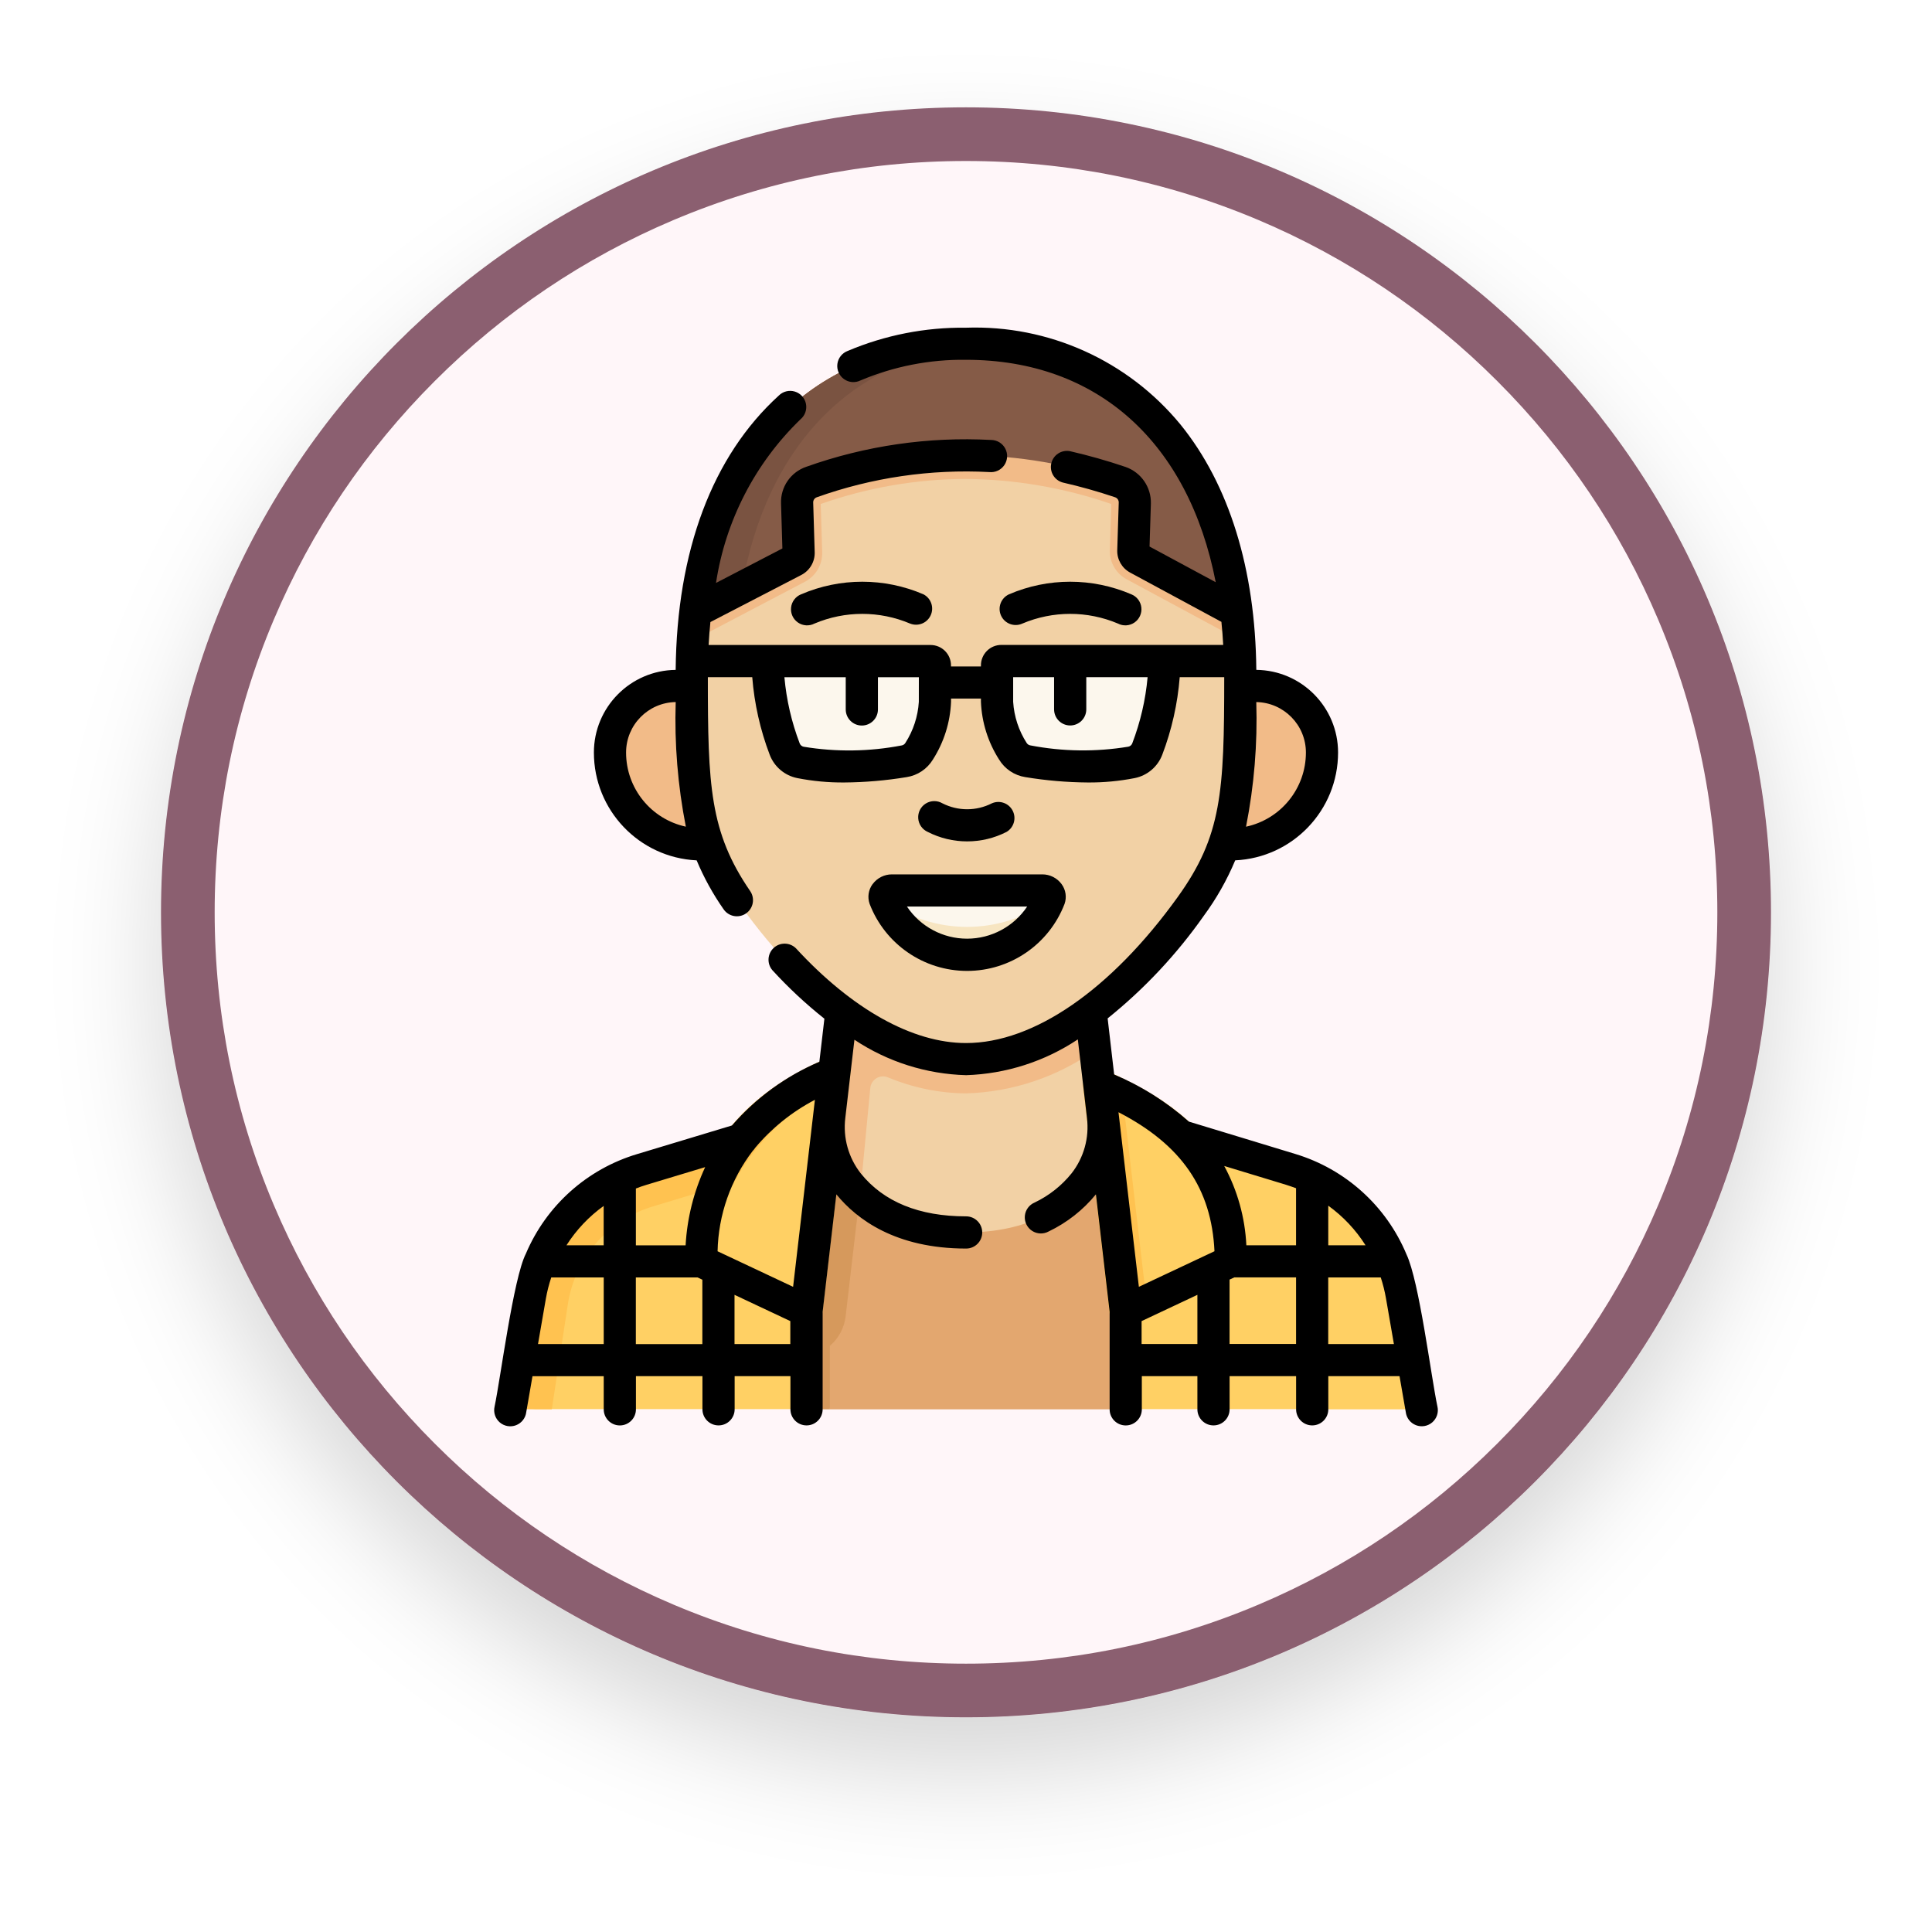
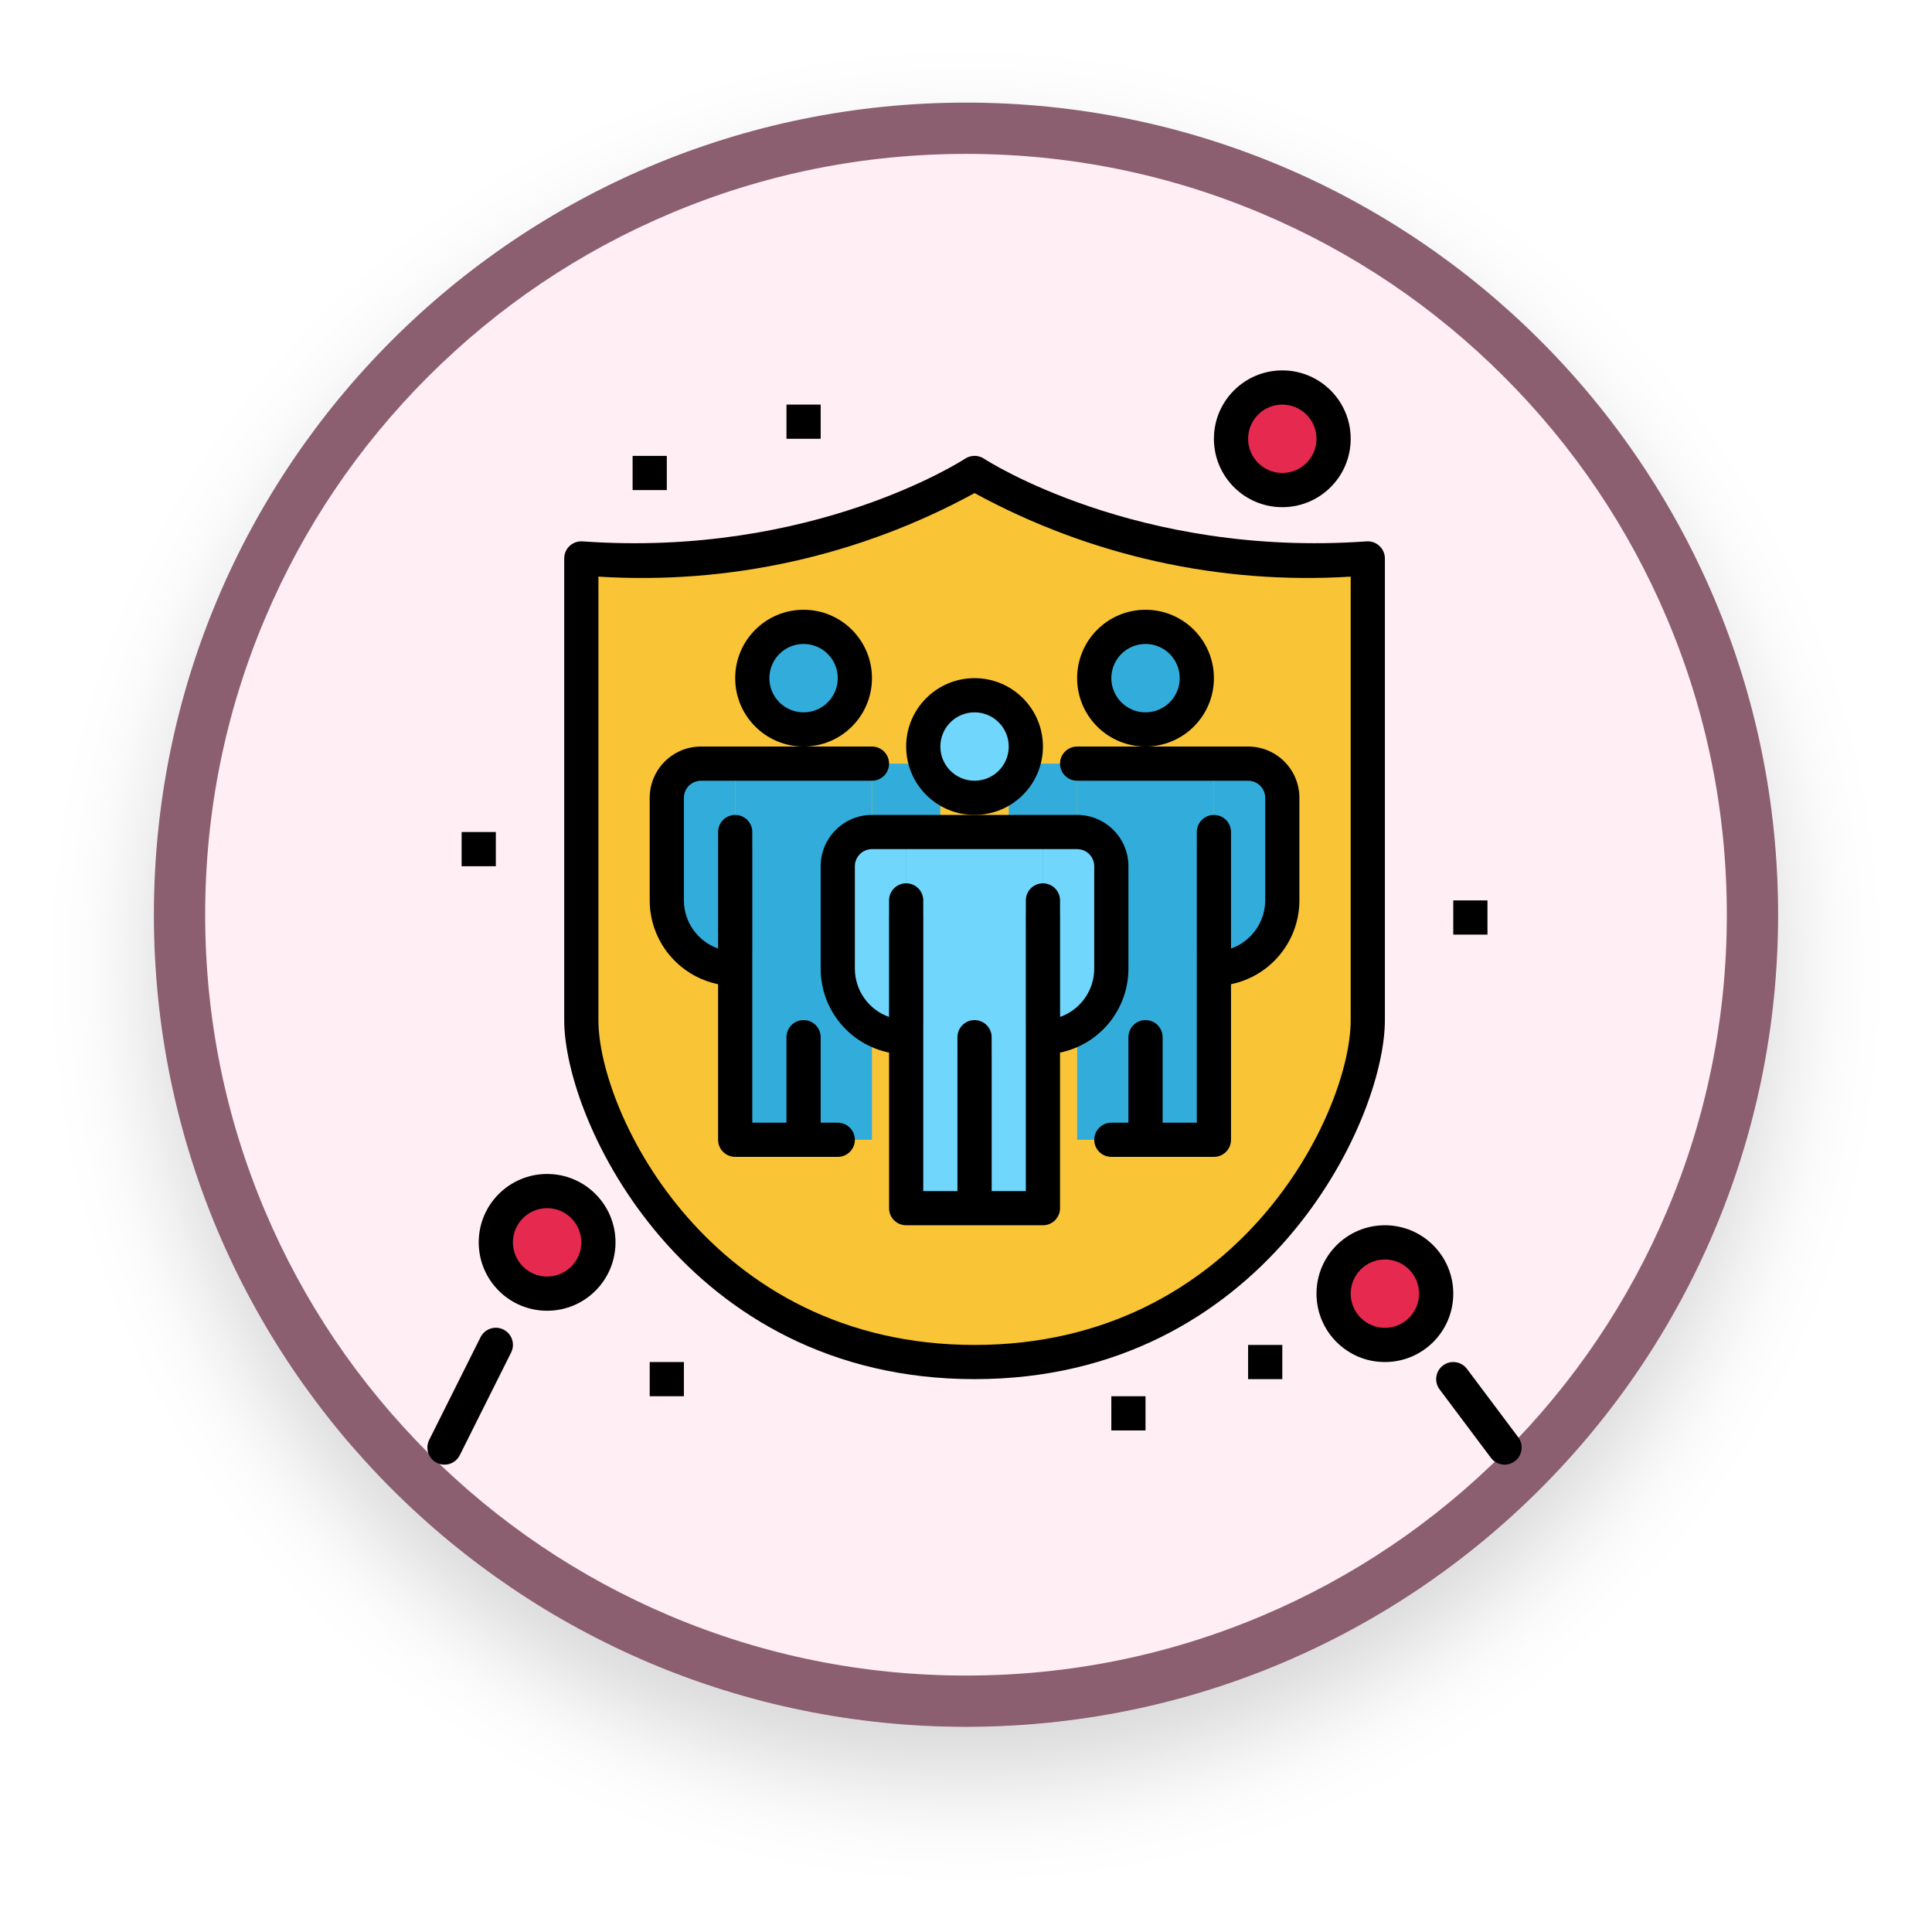
- <svg xmlns="http://www.w3.org/2000/svg" width="108" height="108" viewBox="0 0 108 108">
+ <svg xmlns="http://www.w3.org/2000/svg" width="113" height="113" viewBox="0 0 113 113">
  <defs>
-     <filter id="Path_904820" x="0" y="0" width="108" height="108" filterUnits="userSpaceOnUse">
+     <filter id="Path_982547" x="0" y="0" width="113" height="113" filterUnits="userSpaceOnUse">
      <feOffset dy="3" input="SourceAlpha" />
      <feGaussianBlur stdDeviation="3" result="blur" />
      <feFlood flood-opacity="0.161" />
      <feComposite operator="in" in2="blur" />
      <feComposite in="SourceGraphic" />
    </filter>
  </defs>
-   <g id="Group_1203512" data-name="Group 1203512" transform="translate(-619.477 -462)">
-     <g id="Group_1202939" data-name="Group 1202939">
-       <g id="Group_1177315" data-name="Group 1177315" transform="translate(628.477 468)">
-         <g id="Group_1173585" data-name="Group 1173585" transform="translate(0 0)">
-           <g id="Group_1173428" data-name="Group 1173428" transform="translate(0)">
-             <g id="Group_1171958" data-name="Group 1171958">
-               <g id="Group_1167341" data-name="Group 1167341">
-                 <g id="Group_1166792" data-name="Group 1166792">
-                   <g transform="matrix(1, 0, 0, 1, -9, -6)" filter="url(#Path_904820)">
-                     <g id="Path_904820-2" data-name="Path 904820" transform="translate(9 6)" fill="#fff6f9">
-                       <path d="M 45 88.5 C 39.127 88.5 33.43 87.35 28.068 85.082 C 22.889 82.891 18.236 79.755 14.241 75.759 C 10.245 71.764 7.109 67.111 4.918 61.932 C 2.65 56.57 1.5 50.873 1.5 45 C 1.5 39.127 2.65 33.43 4.918 28.068 C 7.109 22.889 10.245 18.236 14.241 14.241 C 18.236 10.245 22.889 7.109 28.068 4.918 C 33.43 2.65 39.127 1.5 45 1.5 C 50.873 1.5 56.57 2.65 61.932 4.918 C 67.111 7.109 71.764 10.245 75.759 14.241 C 79.755 18.236 82.891 22.889 85.082 28.068 C 87.35 33.43 88.5 39.127 88.5 45 C 88.5 50.873 87.35 56.57 85.082 61.932 C 82.891 67.111 79.755 71.764 75.759 75.759 C 71.764 79.755 67.111 82.891 61.932 85.082 C 56.57 87.35 50.873 88.5 45 88.5 Z" stroke="none" />
-                       <path d="M 45 3 C 39.329 3 33.829 4.11 28.653 6.299 C 23.652 8.415 19.16 11.443 15.302 15.302 C 11.443 19.16 8.415 23.652 6.299 28.653 C 4.11 33.829 3 39.329 3 45 C 3 50.671 4.11 56.171 6.299 61.347 C 8.415 66.348 11.443 70.84 15.302 74.698 C 19.16 78.557 23.652 81.585 28.653 83.701 C 33.829 85.89 39.329 87 45 87 C 50.671 87 56.171 85.89 61.347 83.701 C 66.348 81.585 70.84 78.557 74.698 74.698 C 78.557 70.84 81.585 66.348 83.701 61.347 C 85.89 56.171 87 50.671 87 45 C 87 39.329 85.89 33.829 83.701 28.653 C 81.585 23.652 78.557 19.16 74.698 15.302 C 70.84 11.443 66.348 8.415 61.347 6.299 C 56.171 4.11 50.671 3 45 3 M 45 -7.62939453125e-06 C 69.853 -7.62939453125e-06 90 20.147 90 45 C 90 69.853 69.853 90 45 90 C 20.147 90 0 69.853 0 45 C 0 20.147 20.147 -7.62939453125e-06 45 -7.62939453125e-06 Z" stroke="none" fill="#8b5e6f" />
+   <g id="Group_1204639" data-name="Group 1204639" transform="translate(-272 -3840.336)">
+     <g id="Group_1204638" data-name="Group 1204638">
+       <g id="Group_1204637" data-name="Group 1204637">
+         <g id="Group_1204076" data-name="Group 1204076">
+           <g id="Group_1203962" data-name="Group 1203962" transform="translate(0 1899.461)">
+             <g id="Group_1203498" data-name="Group 1203498" transform="translate(0 -197.72)">
+               <g id="Group_1202589" data-name="Group 1202589" transform="translate(281 2144.596)">
+                 <g id="Group_1172010" data-name="Group 1172010" transform="translate(0)">
+                   <g id="Group_1171046" data-name="Group 1171046">
+                     <g id="Group_1148525" data-name="Group 1148525">
+                       <g transform="matrix(1, 0, 0, 1, -9, -6)" filter="url(#Path_982547)">
+                         <g id="Path_982547-2" data-name="Path 982547" transform="translate(9 6)" fill="#ffeef4">
+                           <path d="M 47.5 93.5 C 41.289 93.5 35.265 92.284 29.595 89.886 C 24.118 87.569 19.198 84.252 14.973 80.027 C 10.748 75.802 7.431 70.882 5.114 65.405 C 2.716 59.735 1.5 53.711 1.5 47.5 C 1.5 41.289 2.716 35.265 5.114 29.595 C 7.431 24.118 10.748 19.198 14.973 14.973 C 19.198 10.748 24.118 7.431 29.595 5.114 C 35.265 2.716 41.289 1.5 47.5 1.5 C 53.711 1.5 59.735 2.716 65.405 5.114 C 70.882 7.431 75.802 10.748 80.027 14.973 C 84.252 19.198 87.569 24.118 89.886 29.595 C 92.284 35.265 93.5 41.289 93.5 47.5 C 93.5 53.711 92.284 59.735 89.886 65.405 C 87.569 70.882 84.252 75.802 80.027 80.027 C 75.802 84.252 70.882 87.569 65.405 89.886 C 59.735 92.284 53.711 93.5 47.5 93.5 Z" stroke="none" />
+                           <path d="M 47.5 3 C 41.491 3 35.664 4.176 30.18 6.496 C 24.881 8.737 20.122 11.946 16.034 16.034 C 11.946 20.122 8.737 24.881 6.496 30.18 C 4.176 35.664 3 41.491 3 47.5 C 3 53.509 4.176 59.336 6.496 64.82 C 8.737 70.119 11.946 74.878 16.034 78.966 C 20.122 83.054 24.881 86.263 30.18 88.504 C 35.664 90.824 41.491 92 47.5 92 C 53.509 92 59.336 90.824 64.82 88.504 C 70.119 86.263 74.878 83.054 78.966 78.966 C 83.054 74.878 86.263 70.119 88.504 64.82 C 90.824 59.336 92 53.509 92 47.5 C 92 41.491 90.824 35.664 88.504 30.18 C 86.263 24.881 83.054 20.122 78.966 16.034 C 74.878 11.946 70.119 8.737 64.82 6.496 C 59.336 4.176 53.509 3 47.5 3 M 47.5 0 C 73.734 0 95 21.266 95 47.5 C 95 73.734 73.734 95 47.5 95 C 21.266 95 0 73.734 0 47.5 C 0 21.266 21.266 0 47.5 0 Z" stroke="none" fill="#8b5e6f" />
+                         </g>
+                       </g>
                    </g>
                  </g>
                </g>
              </g>
            </g>
          </g>
-         </g>
-       </g>
-       <g id="man_3770496" transform="translate(611.112 480.319)">
-         <g id="Group_1203491" data-name="Group 1203491" transform="translate(36.768 0.899)">
-           <path id="Path_1044055" data-name="Path 1044055" d="M90.875,382.887h5.216l-.321-1.852-.894-.847.582-.95-.469-2.708a9.014,9.014,0,0,0-.237-1.014c-.124-.421-1.041-.516-1.223-.909-.09-.2.575-.7.472-.889a8.983,8.983,0,0,0-3.126-3.291c-.31-.193-.683.458-1.018.3-.269-.124-.5-1.061-.78-1.158q-.156-.054-.314-.1L78.43,366.327H62.945L52.5,369.478q-.167.051-.332.107c-.279.1-.785,1.454-1.05,1.575-.333.153-.42-.924-.728-.733a8.981,8.981,0,0,0-3.14,3.291c-.12.216.594.667.492.894-.165.365-1.131.515-1.247.9a9.031,9.031,0,0,0-.241,1.028l-.467,2.694.708.9-1.02.894-.078.448a1.2,1.2,0,0,0,1.181,1.4h3.792l.9-.924.9.924h3.719l.9-.924.9.924H61.7l6.674-1.75,11.167,1.75h4.017l.934-1.108.864,1.108h3.719l.864-1.108Z" transform="translate(-45.026 -323.323)" fill="#ffd064" />
-           <path id="Path_1044056" data-name="Path 1044056" d="M182.246,380.312l-.676-14.736h17.841v16.65H182.881Z" transform="translate(-164.893 -322.662)" fill="#e3a76f" />
-           <path id="Path_1044057" data-name="Path 1044057" d="M185.1,365.58l-1.336,11.436a2.558,2.558,0,0,1-.882,1.665v3.549h-1.311V365.58Z" transform="translate(-164.894 -322.665)" fill="#d6995c" />
-           <path id="Path_1044058" data-name="Path 1044058" d="M65.6,366.33l-4.942,2.157-10.139,3.058a6.783,6.783,0,0,0-4.744,5.369l-.913,5.974H42.774c-.743,0-.109-.67.018-1.4l.078-.448,1.02-.866-.708-.932.467-2.694a9.02,9.02,0,0,1,.24-1.027c.078-.264,1.065-.678,1.167-.932.14-.351-.594-.538-.413-.866a8.978,8.978,0,0,1,3.14-3.291c.254-.157.609.711.88.579.32-.155.558-1.3.9-1.421q.164-.057.332-.107l10.443-3.151Z" transform="translate(-42.419 -323.325)" fill="#ffc250" />
-           <path id="Path_1044059" data-name="Path 1044059" d="M210.566,309.128l2.243,3.321.409,3.7a5.073,5.073,0,0,1-1.057,3.764c-1.075,1.339-3.047,2.74-6.59,2.74a8.345,8.345,0,0,1-5.928-2.029c-.251-.233-.248-1.105-.439-1.343-.848-1.055.251-3.958.408-5.3l-.908-4.855Z" transform="translate(-179.974 -272.979)" fill="#f2d1a5" />
-           <path id="Path_1044060" data-name="Path 1044060" d="M206.82,312.451l-.367-3.321H192.714l-.369,3.322h0l-.411,3.7a5.082,5.082,0,0,0,1.057,3.767,6.68,6.68,0,0,0,.663.71l.577-6.045a.717.717,0,0,1,.979-.6,11.558,11.558,0,0,0,4.371.9,13.1,13.1,0,0,0,7.239-2.434Z" transform="translate(-173.984 -272.981)" fill="#f2bb88" />
-           <path id="Path_1044061" data-name="Path 1044061" d="M95.07,175.955a5.127,5.127,0,0,1-5.119-5.135,3.717,3.717,0,0,1,3.711-3.723H126.04a3.717,3.717,0,0,1,3.711,3.723,5.127,5.127,0,0,1-5.119,5.135Z" transform="translate(-84.254 -147.97)" fill="#f2bb88" />
-           <path id="Path_1044062" data-name="Path 1044062" d="M128.065,26.041c0-11.184,5.67-18.541,15.333-18.541s15.333,7.357,15.333,18.541c0,6.513-.126,9.238-2.777,12.92-3.656,5.078-8.21,8.526-12.556,8.526s-8.9-3.449-12.556-8.526C128.191,35.279,128.065,32.554,128.065,26.041Z" transform="translate(-117.801 -7.5)" fill="#f2d1a5" />
-           <path id="Path_1044063" data-name="Path 1044063" d="M159.114,24.054l-6.287-3.389a1.782,1.782,0,0,1-.943-1.64l.079-2.571a25.593,25.593,0,0,0-8.181-1.4,24.694,24.694,0,0,0-8.06,1.4l.082,2.7a1.807,1.807,0,0,1-.966,1.649l-6.267,3.287c.63-10.074,6.186-16.58,15.272-16.58S158.475,13.994,159.114,24.054Z" transform="translate(-118.246 -7.5)" fill="#f2bb88" />
-           <path id="Path_1044064" data-name="Path 1044064" d="M160,22.48l-5.518-2.975a.477.477,0,0,1-.252-.436l.083-2.661a1.2,1.2,0,0,0-.813-1.173,25.608,25.608,0,0,0-17.265,0,1.2,1.2,0,0,0-.8,1.169l.084,2.783a.48.48,0,0,1-.258.441l-5.517,2.893C130.827,13.338,136.267,7.5,144.873,7.5S158.9,13.322,160,22.48Z" transform="translate(-119.276 -7.5)" fill="#855b47" />
-           <path id="Path_1044065" data-name="Path 1044065" d="M146.071,7.54c-7.494.493-12.363,5.644-13.736,13.617l-2.595,1.36C130.827,13.338,136.267,7.5,144.873,7.5,145.279,7.5,145.679,7.513,146.071,7.54Z" transform="translate(-119.276 -7.5)" fill="#7a5341" />
-           <g id="Group_1203486" data-name="Group 1203486" transform="translate(14.511 17.737)">
-             <path id="Path_1044066" data-name="Path 1044066" d="M163.5,155.5h9.108a.24.24,0,0,1,.24.24v2.037a5.66,5.66,0,0,1-.883,2.762,1.2,1.2,0,0,1-.838.561,16.509,16.509,0,0,1-5.8.065,1.2,1.2,0,0,1-.88-.745A14.311,14.311,0,0,1,163.5,155.5Z" transform="translate(-163.501 -155.5)" fill="#fcf7ed" />
-             <path id="Path_1044067" data-name="Path 1044067" d="M279.849,155.5h-9.108a.24.24,0,0,0-.24.24v2.037a5.66,5.66,0,0,0,.883,2.762,1.2,1.2,0,0,0,.838.561,16.509,16.509,0,0,0,5.8.065,1.2,1.2,0,0,0,.88-.745A14.315,14.315,0,0,0,279.849,155.5Z" transform="translate(-257.677 -155.5)" fill="#fcf7ed" />
+           <g id="_25-herd_immunity" data-name="25-herd immunity" transform="translate(297 3862)">
+             <path id="Path_1045409" data-name="Path 1045409" d="M32,58c16,0,23-14,23-20V11C41,12,32,6,32,6s-9,6-23,5V38C9,44,16,58,32,58Z" fill="#fac437" />
+             <g id="Group_1204075" data-name="Group 1204075">
+               <path id="Path_1045410" data-name="Path 1045410" d="M38,23h8V45H38Z" fill="#32addb" />
+               <path id="Path_1045411" data-name="Path 1045411" d="M36,23a2,2,0,0,0-2,2v6a4,4,0,0,0,4,4V23Z" fill="#32addb" />
+               <path id="Path_1045412" data-name="Path 1045412" d="M46,23V35a4,4,0,0,0,4-4V25a2,2,0,0,0-2-2Z" fill="#32addb" />
+               <circle id="Ellipse_12734" data-name="Ellipse 12734" cx="3" cy="3" r="3" transform="translate(39 15)" fill="#32addb" />
+             </g>
+             <path id="Path_1045413" data-name="Path 1045413" d="M42,45a1,1,0,0,1-1-1V39a1,1,0,0,1,2,0v5A1,1,0,0,1,42,45Z" fill="#3297c9" />
+             <path id="Path_1045414" data-name="Path 1045414" d="M38,35a1,1,0,0,1-1-1V28a1,1,0,0,1,2,0v6A1,1,0,0,1,38,35Z" fill="#3297c9" />
+             <path id="Path_1045415" data-name="Path 1045415" d="M46,35a1,1,0,0,1-1-1V28a1,1,0,0,1,2,0v6A1,1,0,0,1,46,35Z" fill="#3297c9" />
+             <path id="Path_1045416" data-name="Path 1045416" d="M18,23h8V45H18Z" fill="#32addb" />
+             <path id="Path_1045417" data-name="Path 1045417" d="M16,23a2,2,0,0,0-2,2v6a4,4,0,0,0,4,4V23Z" fill="#32addb" />
+             <path id="Path_1045418" data-name="Path 1045418" d="M26,23V35a4,4,0,0,0,4-4V25a2,2,0,0,0-2-2Z" fill="#32addb" />
+             <circle id="Ellipse_12735" data-name="Ellipse 12735" cx="3" cy="3" r="3" transform="translate(19 15)" fill="#32addb" />
+             <path id="Path_1045419" data-name="Path 1045419" d="M22,45a1,1,0,0,1-1-1V39a1,1,0,0,1,2,0v5A1,1,0,0,1,22,45Z" fill="#3297c9" />
+             <path id="Path_1045420" data-name="Path 1045420" d="M18,35a1,1,0,0,1-1-1V28a1,1,0,0,1,2,0v6A1,1,0,0,1,18,35Z" fill="#3297c9" />
+             <path id="Path_1045421" data-name="Path 1045421" d="M26,35a1,1,0,0,1-1-1V28a1,1,0,0,1,2,0v6A1,1,0,0,1,26,35Z" fill="#3297c9" />
+             <circle id="Ellipse_12736" data-name="Ellipse 12736" cx="3" cy="3" r="3" transform="translate(53 51)" fill="#e6294f" />
+             <circle id="Ellipse_12737" data-name="Ellipse 12737" cx="3" cy="3" r="3" transform="translate(47 1)" fill="#e6294f" />
+             <circle id="Ellipse_12738" data-name="Ellipse 12738" cx="3" cy="3" r="3" transform="translate(4 48)" fill="#e6294f" />
+             <path id="Path_1045422" data-name="Path 1045422" d="M28,27h8V49H28Z" fill="#71d6fc" />
+             <path id="Path_1045423" data-name="Path 1045423" d="M26,27a2,2,0,0,0-2,2v6a4,4,0,0,0,4,4V27Z" fill="#71d6fc" />
+             <path id="Path_1045424" data-name="Path 1045424" d="M36,27V39a4,4,0,0,0,4-4V29a2,2,0,0,0-2-2Z" fill="#71d6fc" />
+             <circle id="Ellipse_12739" data-name="Ellipse 12739" cx="3" cy="3" r="3" transform="translate(29 19)" fill="#71d6fc" />
+             <path id="Path_1045425" data-name="Path 1045425" d="M32,49a1,1,0,0,1-1-1V40a1,1,0,0,1,2,0v8A1,1,0,0,1,32,49Z" fill="#32addb" />
+             <path id="Path_1045426" data-name="Path 1045426" d="M28,39a1,1,0,0,1-1-1V32a1,1,0,0,1,2,0v6A1,1,0,0,1,28,39Z" fill="#32addb" />
+             <path id="Path_1045427" data-name="Path 1045427" d="M36,39a1,1,0,0,1-1-1V32a1,1,0,0,1,2,0v6A1,1,0,0,1,36,39Z" fill="#32addb" />
+             <path id="Path_1045428" data-name="Path 1045428" d="M56,38V11a1,1,0,0,0-.318-.731A.987.987,0,0,0,54.929,10c-13.464.958-22.288-4.778-22.375-4.836a1.009,1.009,0,0,0-1.108,0c-.087.059-8.911,5.8-22.374,4.836A1,1,0,0,0,8,11V38c0,5.978,7.139,21,24,21S56,43.978,56,38ZM32,57C16.545,57,10,43.408,10,38V12.062A40.565,40.565,0,0,0,32,7.176a40.644,40.644,0,0,0,22,4.886V38C54,43.408,47.456,57,32,57Z" />
+             <path id="Path_1045429" data-name="Path 1045429" d="M41,35V29a3,3,0,0,0-3-3H26a3,3,0,0,0-3,3v6a5.009,5.009,0,0,0,4,4.9V49a1,1,0,0,0,1,1h8a1,1,0,0,0,1-1V39.9A5.009,5.009,0,0,0,41,35Zm-6-4V48H33V39a1,1,0,0,0-2,0v9H29V31a1,1,0,0,0-2,0v6.816A3,3,0,0,1,25,35V29a1,1,0,0,1,1-1H38a1,1,0,0,1,1,1v6a3,3,0,0,1-2,2.816V31a1,1,0,0,0-2,0Z" />
+             <path id="Path_1045430" data-name="Path 1045430" d="M36,22a4,4,0,1,0-4,4A4,4,0,0,0,36,22Zm-4,2a2,2,0,1,1,2-2A2,2,0,0,1,32,24Z" />
+             <path id="Path_1045431" data-name="Path 1045431" d="M24,44H23V39a1,1,0,0,0-2,0v5H19V27a1,1,0,0,0-2,0v6.816A3,3,0,0,1,15,31V25a1,1,0,0,1,1-1H26a1,1,0,0,0,0-2H16a3,3,0,0,0-3,3v6a5.009,5.009,0,0,0,4,4.9V45a1,1,0,0,0,1,1h6a1,1,0,0,0,0-2Z" />
+             <path id="Path_1045432" data-name="Path 1045432" d="M26,18a4,4,0,1,0-4,4A4,4,0,0,0,26,18Zm-4,2a2,2,0,1,1,2-2A2,2,0,0,1,22,20Z" />
+             <path id="Path_1045433" data-name="Path 1045433" d="M48,22H38a1,1,0,0,0,0,2H48a1,1,0,0,1,1,1v6a3,3,0,0,1-2,2.816V27a1,1,0,0,0-2,0V44H43V39a1,1,0,0,0-2,0v5H40a1,1,0,0,0,0,2h6a1,1,0,0,0,1-1V35.9A5.009,5.009,0,0,0,51,31V25a3,3,0,0,0-3-3Z" />
+             <path id="Path_1045434" data-name="Path 1045434" d="M46,18a4,4,0,1,0-4,4A4,4,0,0,0,46,18Zm-4,2a2,2,0,1,1,2-2A2,2,0,0,1,42,20Z" />
+             <path id="Path_1045435" data-name="Path 1045435" d="M56,50a4,4,0,1,0,4,4A4,4,0,0,0,56,50Zm0,6a2,2,0,1,1,2-2A2,2,0,0,1,56,56Z" />
+             <path id="Path_1045436" data-name="Path 1045436" d="M50,8a4,4,0,1,0-4-4A4,4,0,0,0,50,8Zm0-6a2,2,0,1,1-2,2A2,2,0,0,1,50,2Z" />
+             <path id="Path_1045437" data-name="Path 1045437" d="M7,47a4,4,0,1,0,4,4A4,4,0,0,0,7,47Zm0,6a2,2,0,1,1,2-2A2,2,0,0,1,7,53Z" />
+             <path id="Path_1045438" data-name="Path 1045438" d="M63.8,62.4l-3-4a1,1,0,1,0-1.6,1.2l3,4a1,1,0,0,0,1.6-1.2Z" />
+             <path id="Path_1045439" data-name="Path 1045439" d="M4.448,56.1a1,1,0,0,0-1.342.448l-3,6a1,1,0,1,0,1.789.894l3-6a1,1,0,0,0-.447-1.342Z" />
+             <path id="Path_1045440" data-name="Path 1045440" d="M13,58h2v2H13Z" />
+             <path id="Path_1045441" data-name="Path 1045441" d="M60,31h2v2H60Z" />
+             <path id="Path_1045442" data-name="Path 1045442" d="M48,57h2v2H48Z" />
+             <path id="Path_1045443" data-name="Path 1045443" d="M40,60h2v2H40Z" />
+             <path id="Path_1045444" data-name="Path 1045444" d="M12,5h2V7H12Z" />
+             <path id="Path_1045445" data-name="Path 1045445" d="M21,2h2V4H21Z" />
+             <path id="Path_1045446" data-name="Path 1045446" d="M2,27H4v2H2Z" />
          </g>
-           <path id="Path_1044068" data-name="Path 1044068" d="M218.418,262.487h8.392a.373.373,0,0,1,.4.458c-.02.059-.044.123-.073.191-.439,1.035-4.52,2.6-4.52,2.6s-3.97-1.413-4.47-2.469a2.983,2.983,0,0,1-.131-.321A.373.373,0,0,1,218.418,262.487Z" transform="translate(-196.957 -231.928)" fill="#fcf7ed" />
-           <path id="Path_1044069" data-name="Path 1044069" d="M227.632,267.38a4.946,4.946,0,0,1-9.1,0,7.865,7.865,0,0,0,9.1,0Z" transform="translate(-197.425 -236.234)" fill="#f7e5c1" />
-           <g id="Group_1203487" data-name="Group 1203487" transform="translate(32.147 40.568)">
-             <path id="Path_1044070" data-name="Path 1044070" d="M313.024,360.393a.9.9,0,0,1-.893-.795L310.66,347a.9.9,0,0,1,1.239-.934q.308.129.6.262c4.977,2.246,7.3,5.563,7.3,10.4a.9.9,0,0,1-.516.813l-5.881,2.767A.9.9,0,0,1,313.024,360.393Zm5.881-3.666h0Z" transform="translate(-310.654 -346)" fill="#ffd064" />
-           </g>
-           <g id="Group_1203488" data-name="Group 1203488" transform="translate(9.897 39.855)">
-             <path id="Path_1044071" data-name="Path 1044071" d="M131.781,355.155a.9.9,0,0,1-.383-.086l-5.881-2.767a.9.9,0,0,1-.516-.813c0-3.668,1.386-8.619,7.989-11.37a.9.9,0,0,1,1.238.934l-1.555,13.308A.9.9,0,0,1,131.781,355.155Z" transform="translate(-125.001 -340.05)" fill="#ffd064" />
-           </g>
-           <g id="Group_1203489" data-name="Group 1203489" transform="translate(32.147 40.568)">
-             <path id="Path_1044072" data-name="Path 1044072" d="M314.311,359.879l-.908.428a.9.9,0,0,1-1.275-.71L310.656,347a.9.9,0,0,1,1.239-.934c.2.085.407.173.6.261l.235.109,1.558,13.329A1.112,1.112,0,0,0,314.311,359.879Z" transform="translate(-310.65 -346)" fill="#ffc250" />
-           </g>
-           <g id="Group_1203490" data-name="Group 1203490" transform="translate(9.897 39.855)">
-             <path id="Path_1044073" data-name="Path 1044073" d="M134.229,341.053l-.014.127c-6.085,2.933-7.766,7.644-7.988,11.457l-.709-.334a.9.9,0,0,1-.517-.814c0-3.669,1.387-8.619,7.989-11.37a.9.9,0,0,1,1.239.934Z" transform="translate(-125.001 -340.05)" fill="#ffc250" />
-           </g>
-         </g>
-         <g id="Group_1203492" data-name="Group 1203492" transform="translate(35.998 0)">
-           <path id="Path_1044074" data-name="Path 1044074" d="M88.718,60.309c-.358-1.694-1.016-7-1.73-8.509a9.81,9.81,0,0,0-6.222-5.614c-.015,0-5.9-1.8-5.94-1.806a15.281,15.281,0,0,0-4.179-2.635l-.364-3.135a28.015,28.015,0,0,0,5.368-5.726,15.015,15.015,0,0,0,1.763-3.109,6.034,6.034,0,0,0,5.75-6.027,4.621,4.621,0,0,0-4.57-4.621C78.542,13.51,77.078,8.771,74.353,5.41A14.852,14.852,0,0,0,62.365,0a16.445,16.445,0,0,0-6.618,1.3.9.9,0,1,0,.719,1.648,14.662,14.662,0,0,1,5.9-1.154c7.38,0,12.443,4.645,13.959,12.433l-3.7-1.994.075-2.4A2.11,2.11,0,0,0,71.28,7.782,31.75,31.75,0,0,0,68.169,6.9a.9.9,0,0,0-.4,1.753,29.973,29.973,0,0,1,2.934.827.3.3,0,0,1,.2.293l-.083,2.661a1.371,1.371,0,0,0,.723,1.256l5.1,2.754q.065.632.1,1.288H64.343A1.14,1.14,0,0,0,63.2,18.876v.06H61.526v-.06a1.14,1.14,0,0,0-1.139-1.139H47.977q.036-.653.1-1.283l5.086-2.634a1.386,1.386,0,0,0,.744-1.266l-.084-2.783a.3.3,0,0,1,.2-.292,24.782,24.782,0,0,1,9.646-1.409.9.9,0,1,0,.1-1.795,26.546,26.546,0,0,0-10.334,1.5,2.085,2.085,0,0,0-1.41,2.046l.076,2.519L48.39,14.268a16.087,16.087,0,0,1,4.72-9.144.9.9,0,1,0-1.21-1.33c-3.715,3.379-5.7,8.677-5.765,15.334a4.621,4.621,0,0,0-4.571,4.621,6.034,6.034,0,0,0,5.744,6.027,14.62,14.62,0,0,0,1.506,2.734A.9.9,0,1,0,50.3,31.492c-2.264-3.3-2.365-5.9-2.366-11.957h2.482a15.638,15.638,0,0,0,.978,4.342,2.087,2.087,0,0,0,1.539,1.3,13.087,13.087,0,0,0,2.623.245,22.446,22.446,0,0,0,3.493-.3,2.091,2.091,0,0,0,1.467-.984,6.474,6.474,0,0,0,1.013-3.227v-.18H63.2v.18a6.473,6.473,0,0,0,1.013,3.227,2.091,2.091,0,0,0,1.467.984,22.446,22.446,0,0,0,3.493.3,13.087,13.087,0,0,0,2.622-.245,2.087,2.087,0,0,0,1.539-1.3,15.646,15.646,0,0,0,.978-4.342H76.8c0,6.446-.139,8.871-2.607,12.3-3.73,5.181-8.041,8.153-11.827,8.153-2.985,0-6.363-1.882-9.511-5.3a.9.9,0,0,0-1.322,1.218,24.943,24.943,0,0,0,2.916,2.721l-.281,2.408a13.448,13.448,0,0,0-4.885,3.56l-5.3,1.6a9.806,9.806,0,0,0-6.221,5.567c-.7,1.366-1.418,6.986-1.75,8.549a.9.9,0,1,0,1.771.307l.348-2.006h3.983v1.852a.9.9,0,0,0,1.8,0V58.61h3.718v1.852a.9.9,0,0,0,1.8,0V58.61h3.119v1.852a.9.9,0,0,0,1.8,0v-5.45l.767-6.567c1.137,1.394,3.312,3.031,7.254,3.031a.9.9,0,1,0,0-1.8c-2.627,0-4.608-.809-5.889-2.4a4.194,4.194,0,0,1-.865-3.1l.51-4.373a11.855,11.855,0,0,0,6.244,1.981,11.95,11.95,0,0,0,6.244-2l.511,4.393a4.193,4.193,0,0,1-.865,3.1,5.92,5.92,0,0,1-2.06,1.626.9.9,0,1,0,.783,1.618,7.709,7.709,0,0,0,2.642-2.075l.767,6.568v5.45a.9.9,0,0,0,1.8,0V58.61H75.3v1.852a.9.9,0,1,0,1.8,0V58.61h3.718v1.852a.9.9,0,0,0,1.8,0V58.61H86.6l.348,2.006a.9.9,0,1,0,1.771-.307ZM43.363,23.749a2.821,2.821,0,0,1,2.774-2.823,31.013,31.013,0,0,0,.567,6.966A4.239,4.239,0,0,1,43.363,23.749Zm16.365-2.835a4.81,4.81,0,0,1-.754,2.3.3.3,0,0,1-.21.138,15.55,15.55,0,0,1-5.475.072.3.3,0,0,1-.22-.185,13.831,13.831,0,0,1-.855-3.7h3.428v1.8a.9.9,0,1,0,1.8,0v-1.8h2.288Zm21.638,2.836a4.239,4.239,0,0,1-3.347,4.144,30.946,30.946,0,0,0,.573-6.967A2.821,2.821,0,0,1,81.366,23.749Zm-9.707-.514a.3.3,0,0,1-.22.185,15.544,15.544,0,0,1-5.475-.072.3.3,0,0,1-.209-.138,4.81,4.81,0,0,1-.754-2.3V19.535h2.288v1.8a.9.9,0,0,0,1.8,0v-1.8h3.428A13.829,13.829,0,0,1,71.659,23.235ZM53.919,43.16,52.7,53.615l-4.222-1.987a9.573,9.573,0,0,1,1.964-5.611.9.9,0,0,0,.14-.175,11.033,11.033,0,0,1,3.34-2.682ZM44.5,47.915l3.284-.991a11.961,11.961,0,0,0-1.093,4.371H43.911V48.119C44.1,48.044,44.3,47.975,44.5,47.915Zm-2.389,1.177v2.2H40.032A7.992,7.992,0,0,1,42.114,49.091Zm-3.671,7.721.44-2.54a8.243,8.243,0,0,1,.3-1.181h2.934v3.721Zm5.469,0V53.092h3.452l.266.125v3.6H43.911Zm5.516,0V54.063l3.119,1.468v1.282ZM84.7,51.294H82.616V49.079A8,8,0,0,1,84.7,51.294Zm-3.885-3.189v3.189H78.037A10.351,10.351,0,0,0,76.8,46.86l3.44,1.046Q80.536,48,80.819,48.105Zm-4.564,3.523-4.222,1.987-1.14-9.76C74.41,45.672,76.094,48.126,76.255,51.629Zm-4.07,5.184V55.531L75.3,54.063v2.749Zm4.917,0v-3.6l.266-.125h3.452v3.721H77.1Zm5.516,0V53.092h2.936a8.249,8.249,0,0,1,.292,1.167l.443,2.554H82.616Z" transform="translate(-35.998 0)" />
-           <path id="Path_1044075" data-name="Path 1044075" d="M175.2,119.184a.9.9,0,1,0,.75,1.634,6.859,6.859,0,0,1,5.341,0,.9.9,0,0,0,.75-1.634A8.657,8.657,0,0,0,175.2,119.184Z" transform="translate(-158.052 -104.28)" />
-           <path id="Path_1044076" data-name="Path 1044076" d="M271.755,120.376a.9.9,0,0,0,1.192.442,6.858,6.858,0,0,1,5.341,0,.9.9,0,1,0,.75-1.634,8.657,8.657,0,0,0-6.841,0A.9.9,0,0,0,271.755,120.376Z" transform="translate(-243.428 -104.28)" />
-           <path id="Path_1044077" data-name="Path 1044077" d="M236.78,223.239a4.835,4.835,0,0,0,2.2-.528.9.9,0,0,0-.818-1.6,3.044,3.044,0,0,1-2.764,0,.9.9,0,1,0-.818,1.6A4.835,4.835,0,0,0,236.78,223.239Z" transform="translate(-210.349 -194.524)" />
-           <path id="Path_1044078" data-name="Path 1044078" d="M210.726,255.532a1.2,1.2,0,0,0-.166,1.1,5.835,5.835,0,0,0,10.9,0,1.2,1.2,0,0,0-.166-1.1,1.334,1.334,0,0,0-1.086-.546h-8.393a1.335,1.335,0,0,0-1.086.546Zm8.643,1.252a4.041,4.041,0,0,1-6.721,0Z" transform="translate(-189.582 -224.427)" />
        </g>
      </g>
    </g>
  </g>
</svg>
